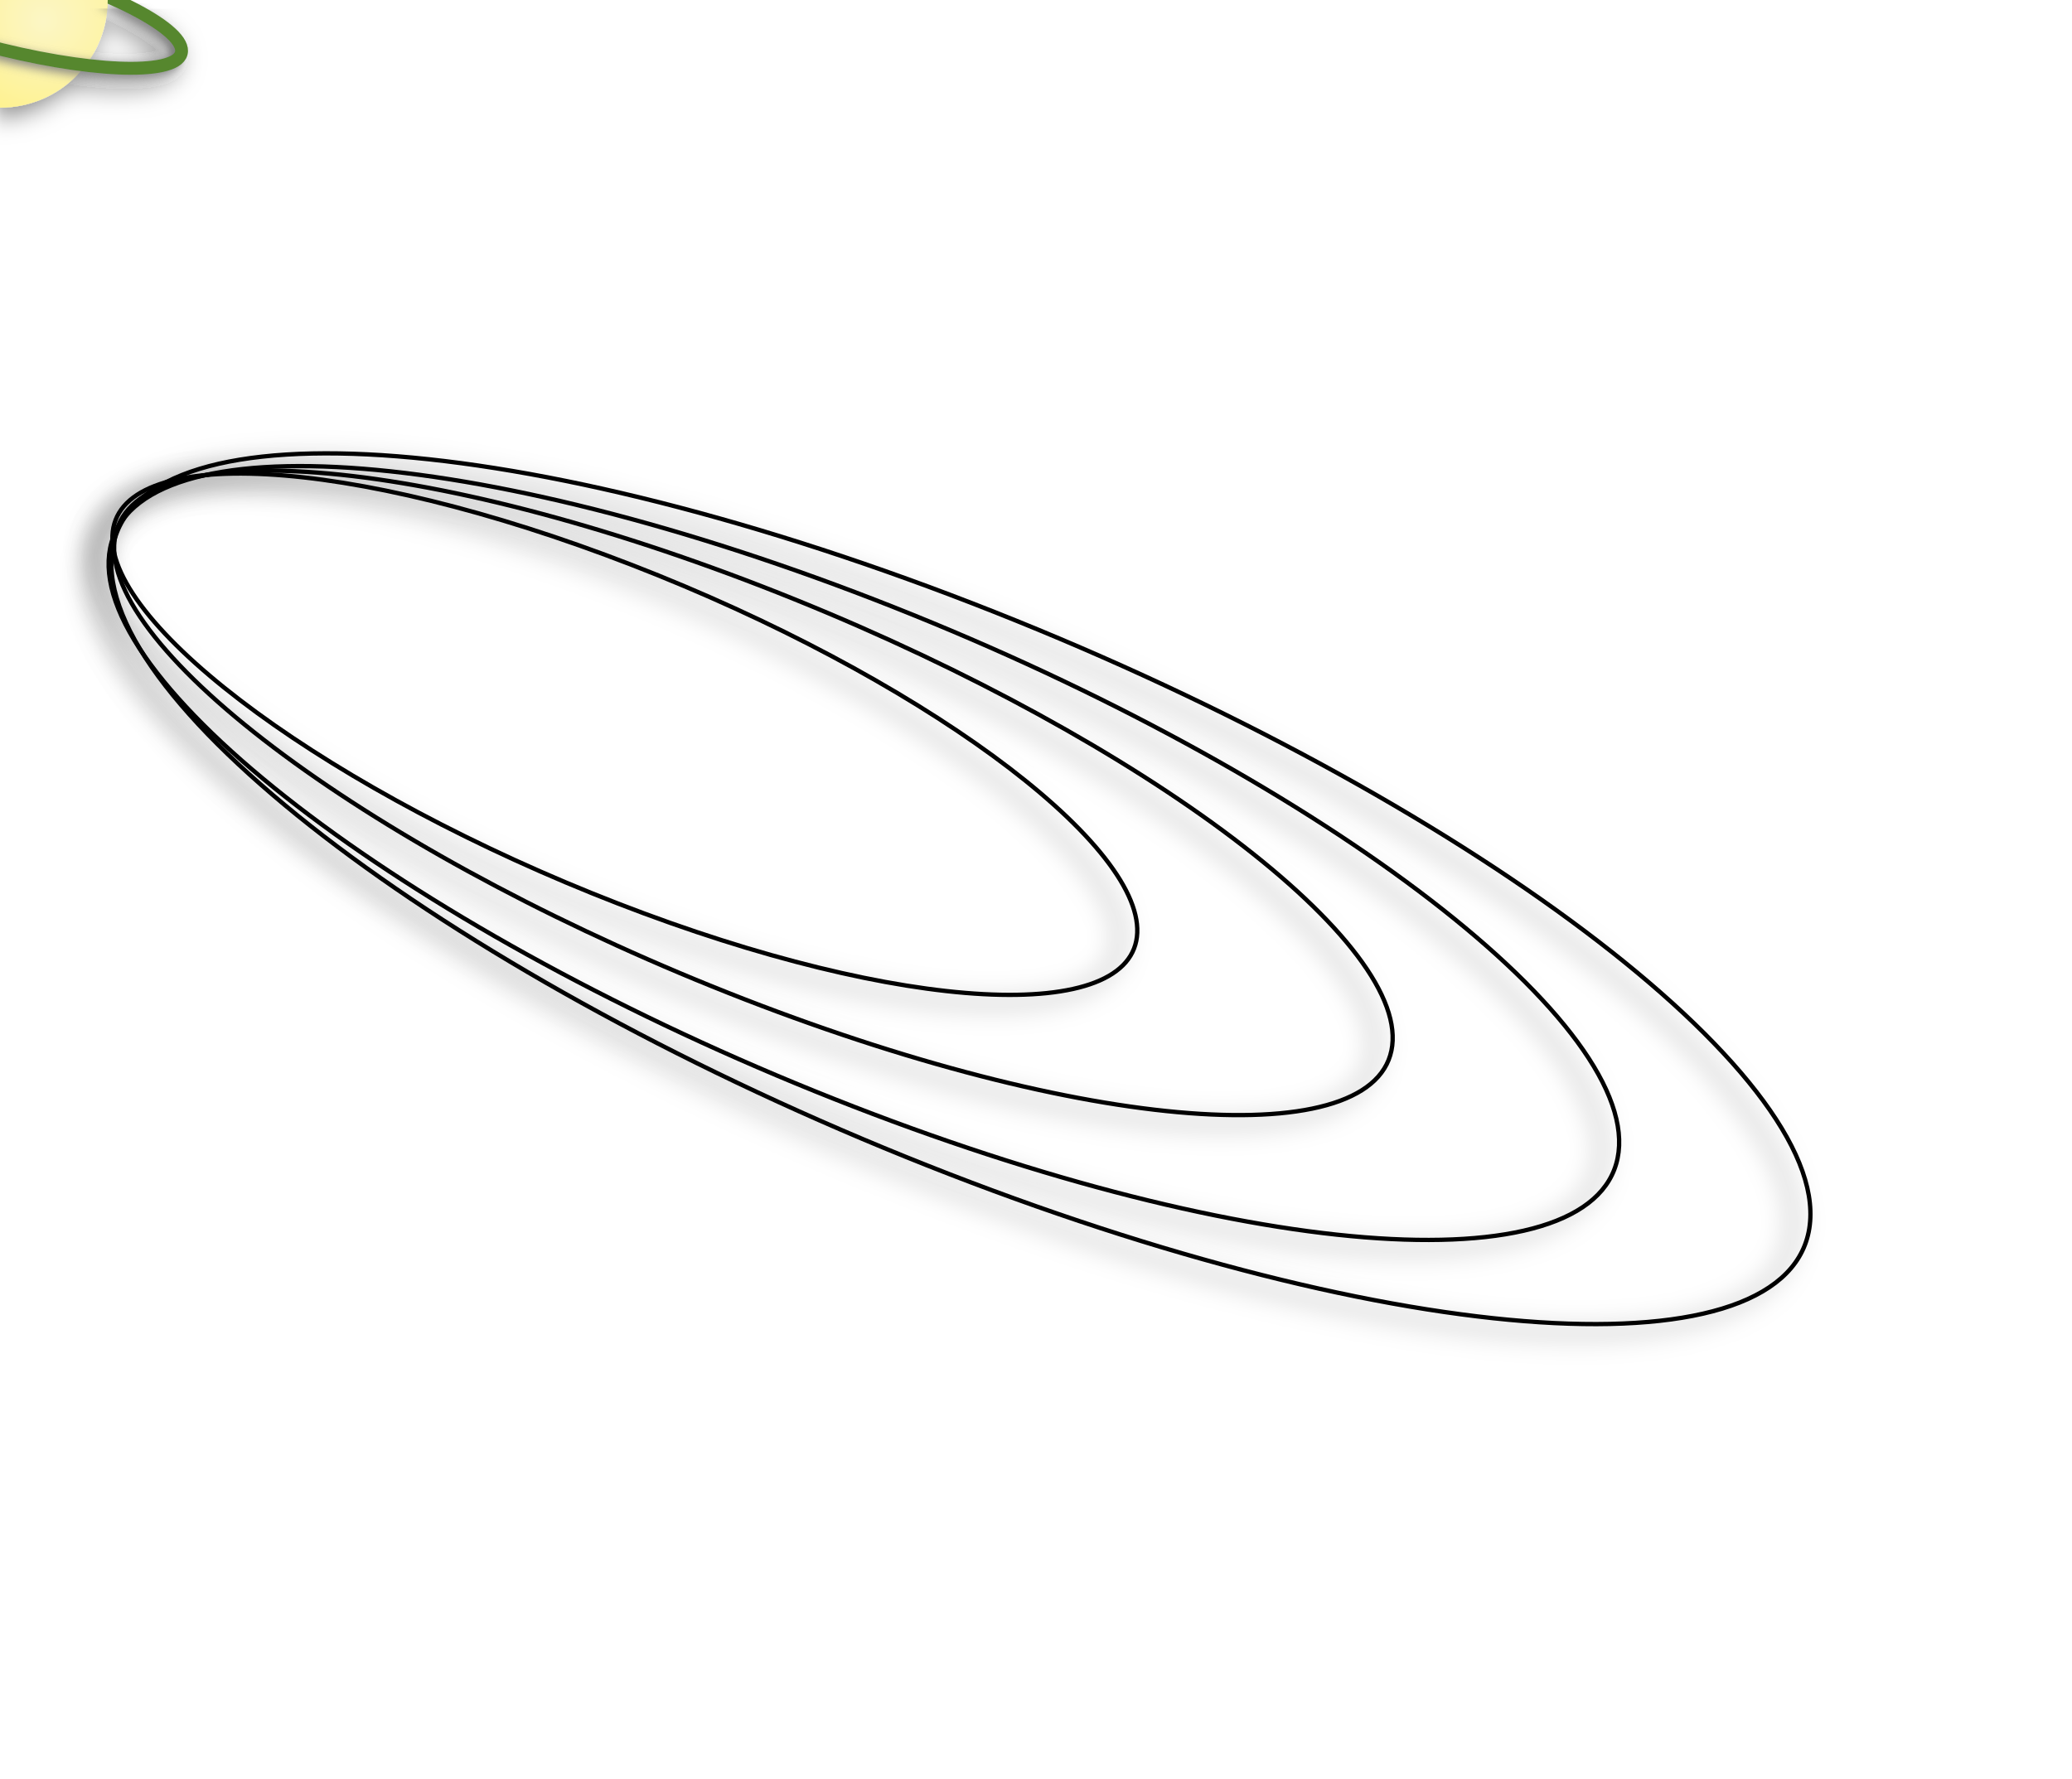
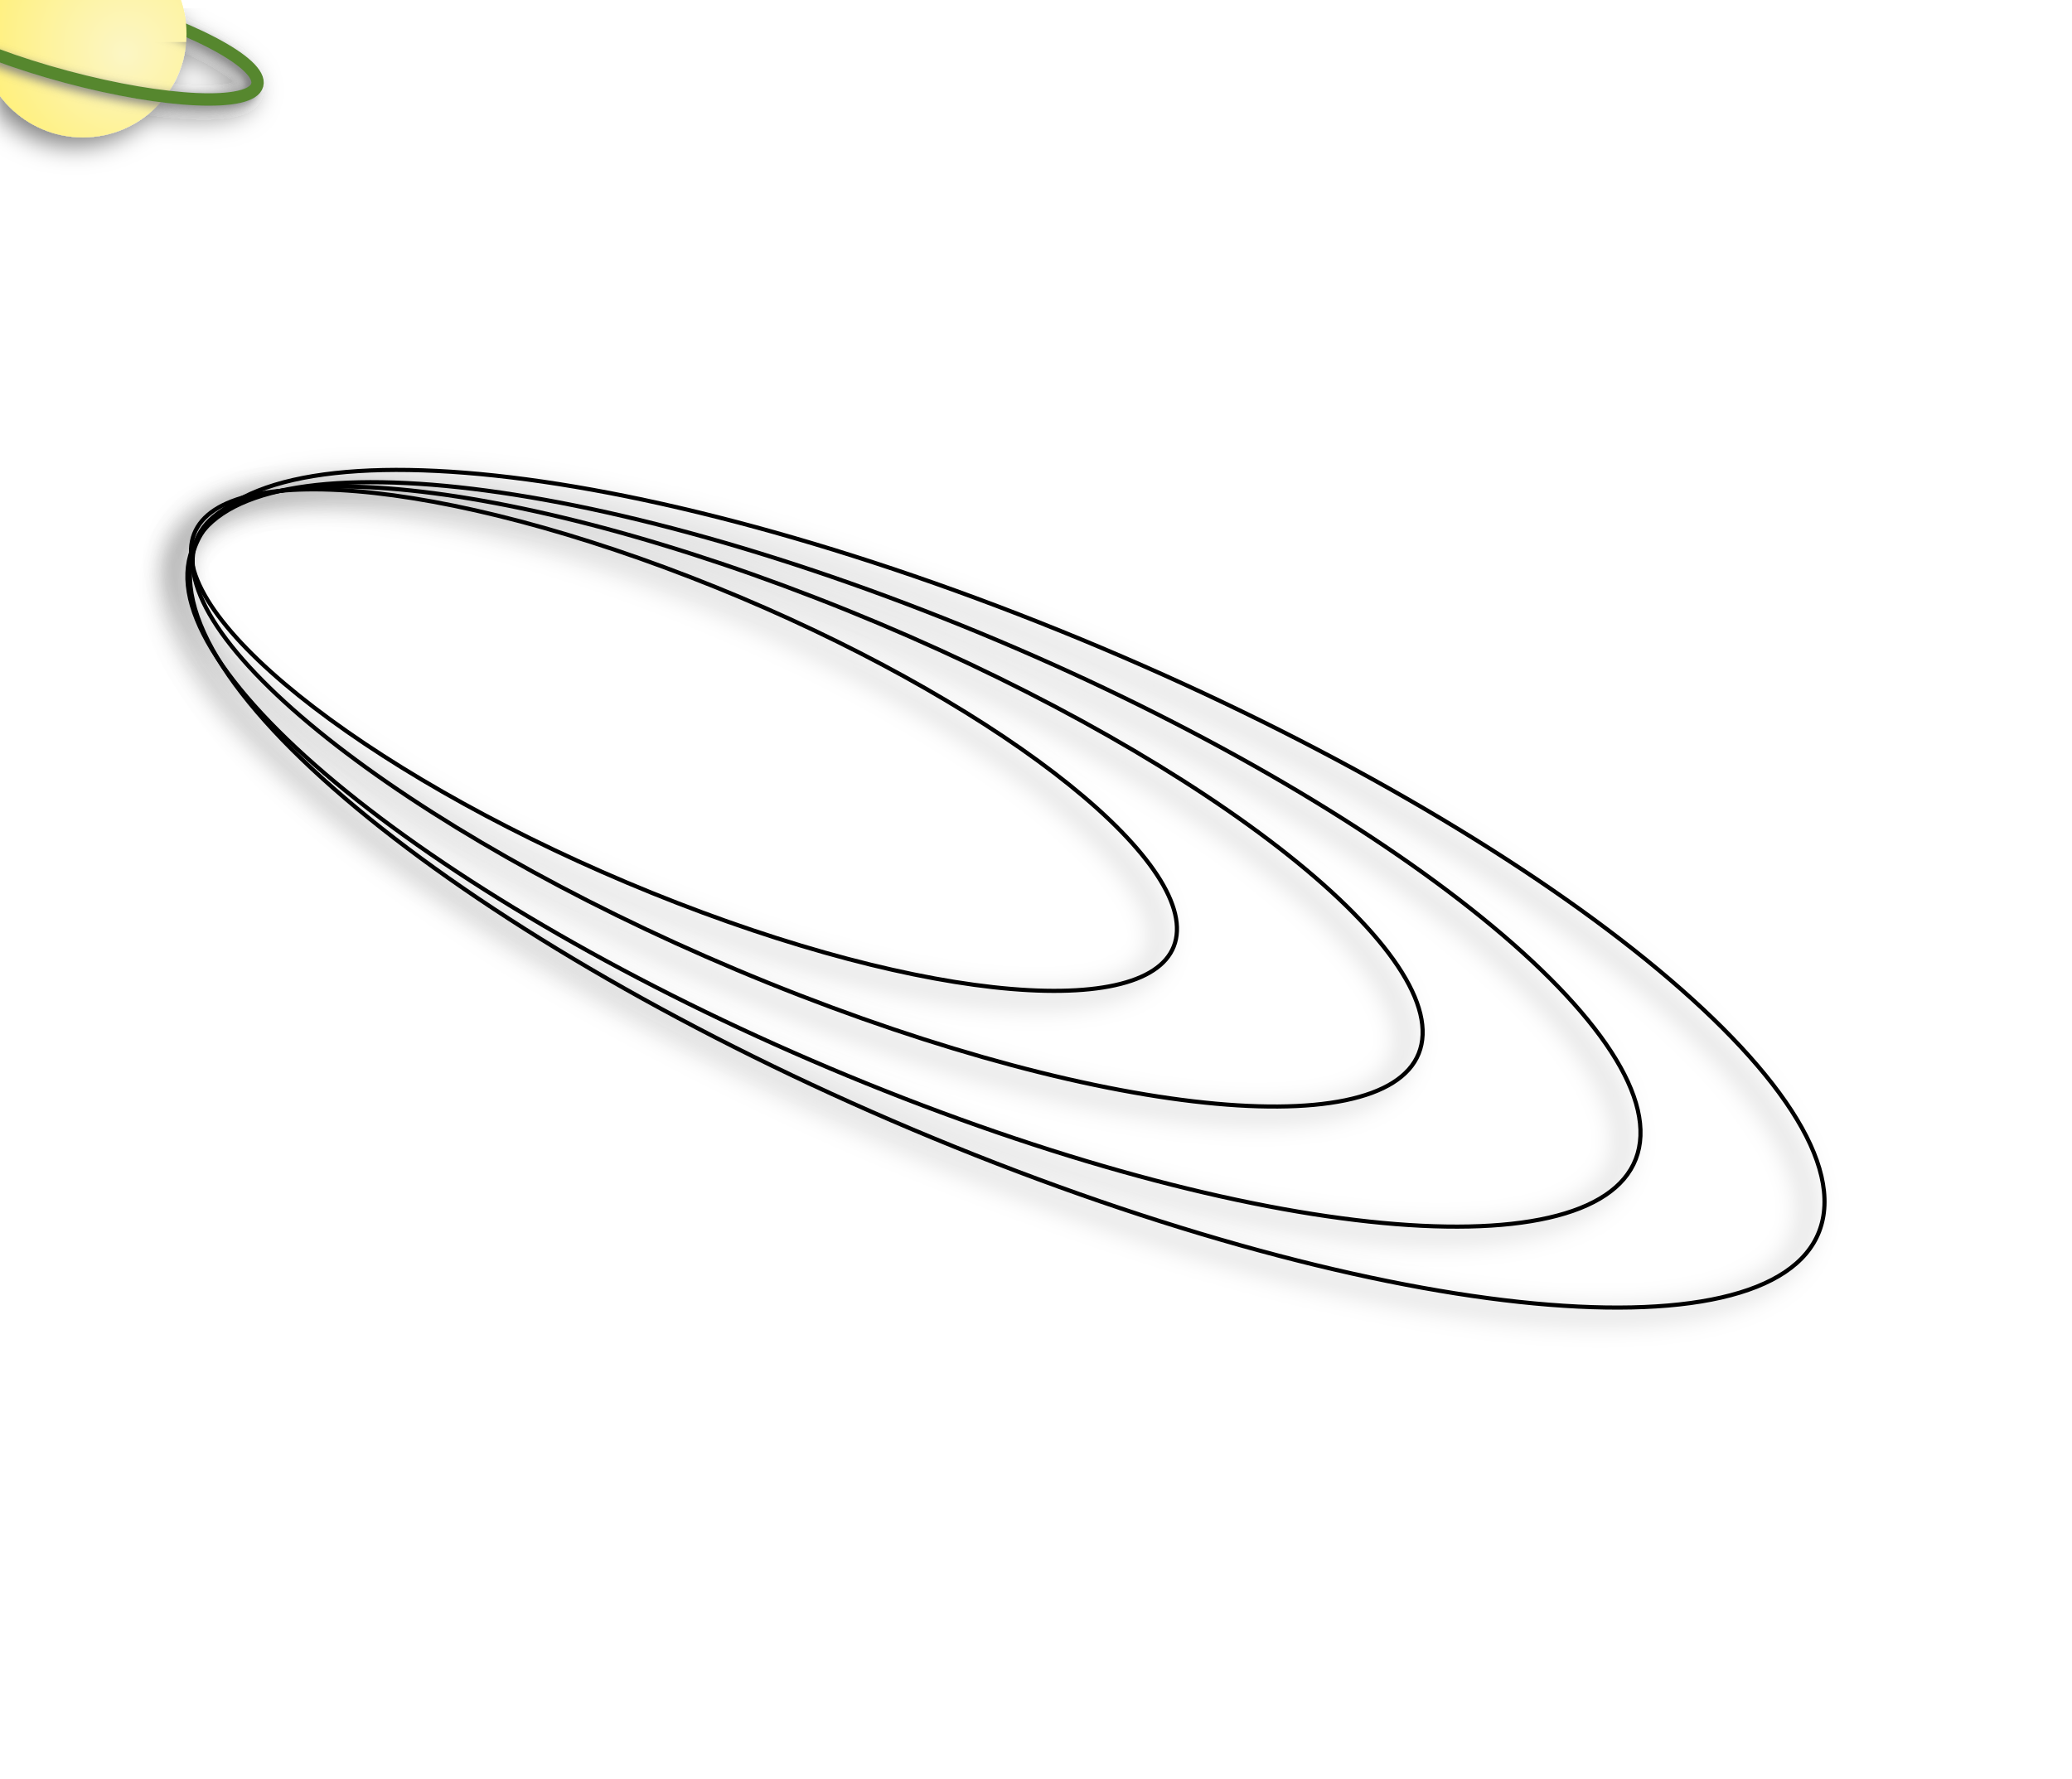
- <svg xmlns="http://www.w3.org/2000/svg" width="481" height="413" viewBox="0 0 481 413" fill="none">
+ <svg xmlns="http://www.w3.org/2000/svg" width="481" height="413" viewBox="-20 0 500 413" fill="none">
  <path id="orbit1" d="M26.1 124.371C26.316 119.108 29.725 115.242 35.913 112.841C42.09 110.444 50.955 109.543 61.882 110.128C83.73 111.298 113.718 118.4 146.661 131.17C179.603 143.94 209.227 159.947 230.487 175.488C241.12 183.261 249.635 190.899 255.426 197.936C261.227 204.984 264.218 211.331 264.003 216.594C263.787 221.857 260.378 225.723 254.191 228.124C248.013 230.522 239.148 231.422 228.221 230.837C206.373 229.667 176.385 222.565 143.443 209.795C110.5 197.025 80.877 181.018 59.616 165.477C48.983 157.704 40.468 150.066 34.677 143.029C28.876 135.981 25.885 129.634 26.1 124.371Z" stroke="black" filter="url(#shadow)" />
  <path id="orbit2" d="M26.501 126.578C26.765 120.127 31.039 115.441 38.761 112.582C46.471 109.727 57.53 108.731 71.154 109.566C98.396 111.237 135.785 120.225 176.86 136.147C217.934 152.07 254.88 171.898 281.405 191.071C294.671 200.659 305.304 210.065 312.544 218.715C319.794 227.378 323.556 235.179 323.292 241.63C323.028 248.081 318.755 252.767 311.033 255.626C303.323 258.481 292.263 259.478 278.64 258.642C251.398 256.972 214.008 247.983 172.934 232.061C131.86 216.138 94.914 196.31 68.388 177.138C55.123 167.549 44.489 158.144 37.25 149.493C30 140.83 26.237 133.029 26.501 126.578Z" stroke="black" filter="url(#shadow)" />
  <path id="orbit3" d="M25.231 130.112C25.557 122.147 30.652 116.321 39.786 112.688C48.912 109.058 61.989 107.651 78.088 108.444C110.281 110.03 154.448 120.405 202.955 139.209C251.461 158.013 295.085 181.67 326.4 204.703C342.06 216.221 354.616 227.565 363.164 238.046C371.72 248.537 376.186 258.069 375.86 266.035C375.534 274 370.439 279.825 361.305 283.459C352.179 287.089 339.102 288.496 323.003 287.703C290.81 286.117 246.643 275.741 198.136 256.937C149.63 238.134 106.006 214.477 74.691 191.444C59.031 179.926 46.475 168.582 37.928 158.101C29.371 147.609 24.905 138.077 25.231 130.112Z" stroke="black" filter="url(#shadow)" />
  <path id="orbit4" d="M25.865 129.918C26.233 120.932 31.98 114.372 42.258 110.284C52.527 106.199 67.239 104.617 85.345 105.509C121.552 107.292 171.224 118.962 225.773 140.108C280.323 161.254 329.383 187.859 364.603 213.764C382.215 226.719 396.341 239.48 405.96 251.274C415.587 263.079 420.626 273.82 420.259 282.806C419.891 291.792 414.144 298.352 403.866 302.44C393.597 306.525 378.884 308.107 360.778 307.215C324.571 305.431 274.899 293.762 220.35 272.616C165.801 251.47 116.74 224.865 81.52 198.96C63.908 186.005 49.782 173.244 40.163 161.45C30.536 149.645 25.497 138.904 25.865 129.918Z" stroke="black" filter="url(#shadow)" />
  <defs>
    <filter id="shadow" x="-50%" y="-50%" width="200%" height="200%">
      <feDropShadow dx="-4" dy="2" stdDeviation="3" flood-color="black" flood-opacity="0.5" />
    </filter>
    <radialGradient id="planetGradient1" cx="75%" cy="50%" r="75%" fx="70%" fy="60%">
      <stop offset="0%" stop-color="#FFF0D1" />
      <stop offset="100%" stop-color="#cc6600" />
    </radialGradient>
    <radialGradient id="planetGradient2" cx="75%" cy="50%" r="75%" fx="70%" fy="60%">
      <stop offset="0%" stop-color="#FFF0D1" />
      <stop offset="100%" stop-color="#F1C46A" />
    </radialGradient>
    <radialGradient id="planetGradient3" cx="75%" cy="50%" r="75%" fx="70%" fy="60%">
      <stop offset="0%" stop-color="#9EDAFF" />
      <stop offset="100%" stop-color="#214570" />
    </radialGradient>
    <radialGradient id="planetGradient4" cx="75%" cy="50%" r="75%" fx="70%" fy="60%">
      <stop offset="0%" stop-color="#fcf6c5" />
      <stop offset="100%" stop-color="#fff07a" />
    </radialGradient>
    <filter id="shadow1" x="-50%" y="-50%" width="200%" height="200%">
      <feDropShadow dx="-2" dy="2" stdDeviation="3" flood-color="black" flood-opacity="0.5" />
    </filter>
    <filter id="shadow2" x="-50%" y="-50%" width="200%" height="200%">
      <feDropShadow dx="-1" dy="1" stdDeviation="1" flood-color="grey" />
    </filter>
    <clipPath id="halfCircleClip">
      <rect width="50.012" height="27" />
    </clipPath>
  </defs>
  <circle r="12" fill="url(#planetGradient1)" filter="url(#shadow1)">
    <animateMotion repeatCount="indefinite" dur="5s">
      <mpath href="#orbit1" />
    </animateMotion>
    <animateTransform attributeName="transform" type="scale" values="1;1.4;1" keyTimes="0;0.5;1" dur="5s" repeatCount="indefinite" />
  </circle>
  <circle r="15.913" fill="url(#planetGradient2)" filter="url(#shadow1)">
    <animateMotion repeatCount="indefinite" dur="6s">
      <mpath href="#orbit2" />
    </animateMotion>
    <animateTransform attributeName="transform" type="scale" values=".9;1.1;.9" keyTimes="0;0.5;1" dur="6s" repeatCount="indefinite" />
  </circle>
  <circle r="15.913" fill="url(#planetGradient3)" filter="url(#shadow1)">
    <animateMotion repeatCount="indefinite" dur="6.5s">
      <mpath href="#orbit3" />
    </animateMotion>
    <animateTransform attributeName="transform" type="scale" values=".9;1.1;.9" keyTimes="0;0.5;1" dur="6.5s" repeatCount="indefinite" />
  </circle>
  <g filter="url(#shadow1)">
    <animateMotion repeatCount="indefinite" dur="7s">
      <mpath href="#orbit4" />
    </animateMotion>
    <animateTransform attributeName="transform" type="scale" values=".8;1.2;.8" keyTimes="0;0.5;1" dur="7s" repeatCount="indefinite" />
    <circle r="25.006" fill="url(#planetGradient4)" />
    <ellipse cx="-20" cy="15" rx="45" ry="10" stroke="#57872E" stroke-width="3" fill="none" transform="rotate(15 60 100) translate(-5, 5)" filter="url(#shadow2)" />
    <circle cx="25.006" cy="25.006" r="25.006" fill="url(#planetGradient4)" clip-path="url(#halfCircleClip)" transform="translate(-25.006, -25.006)" />
  </g>
</svg>
